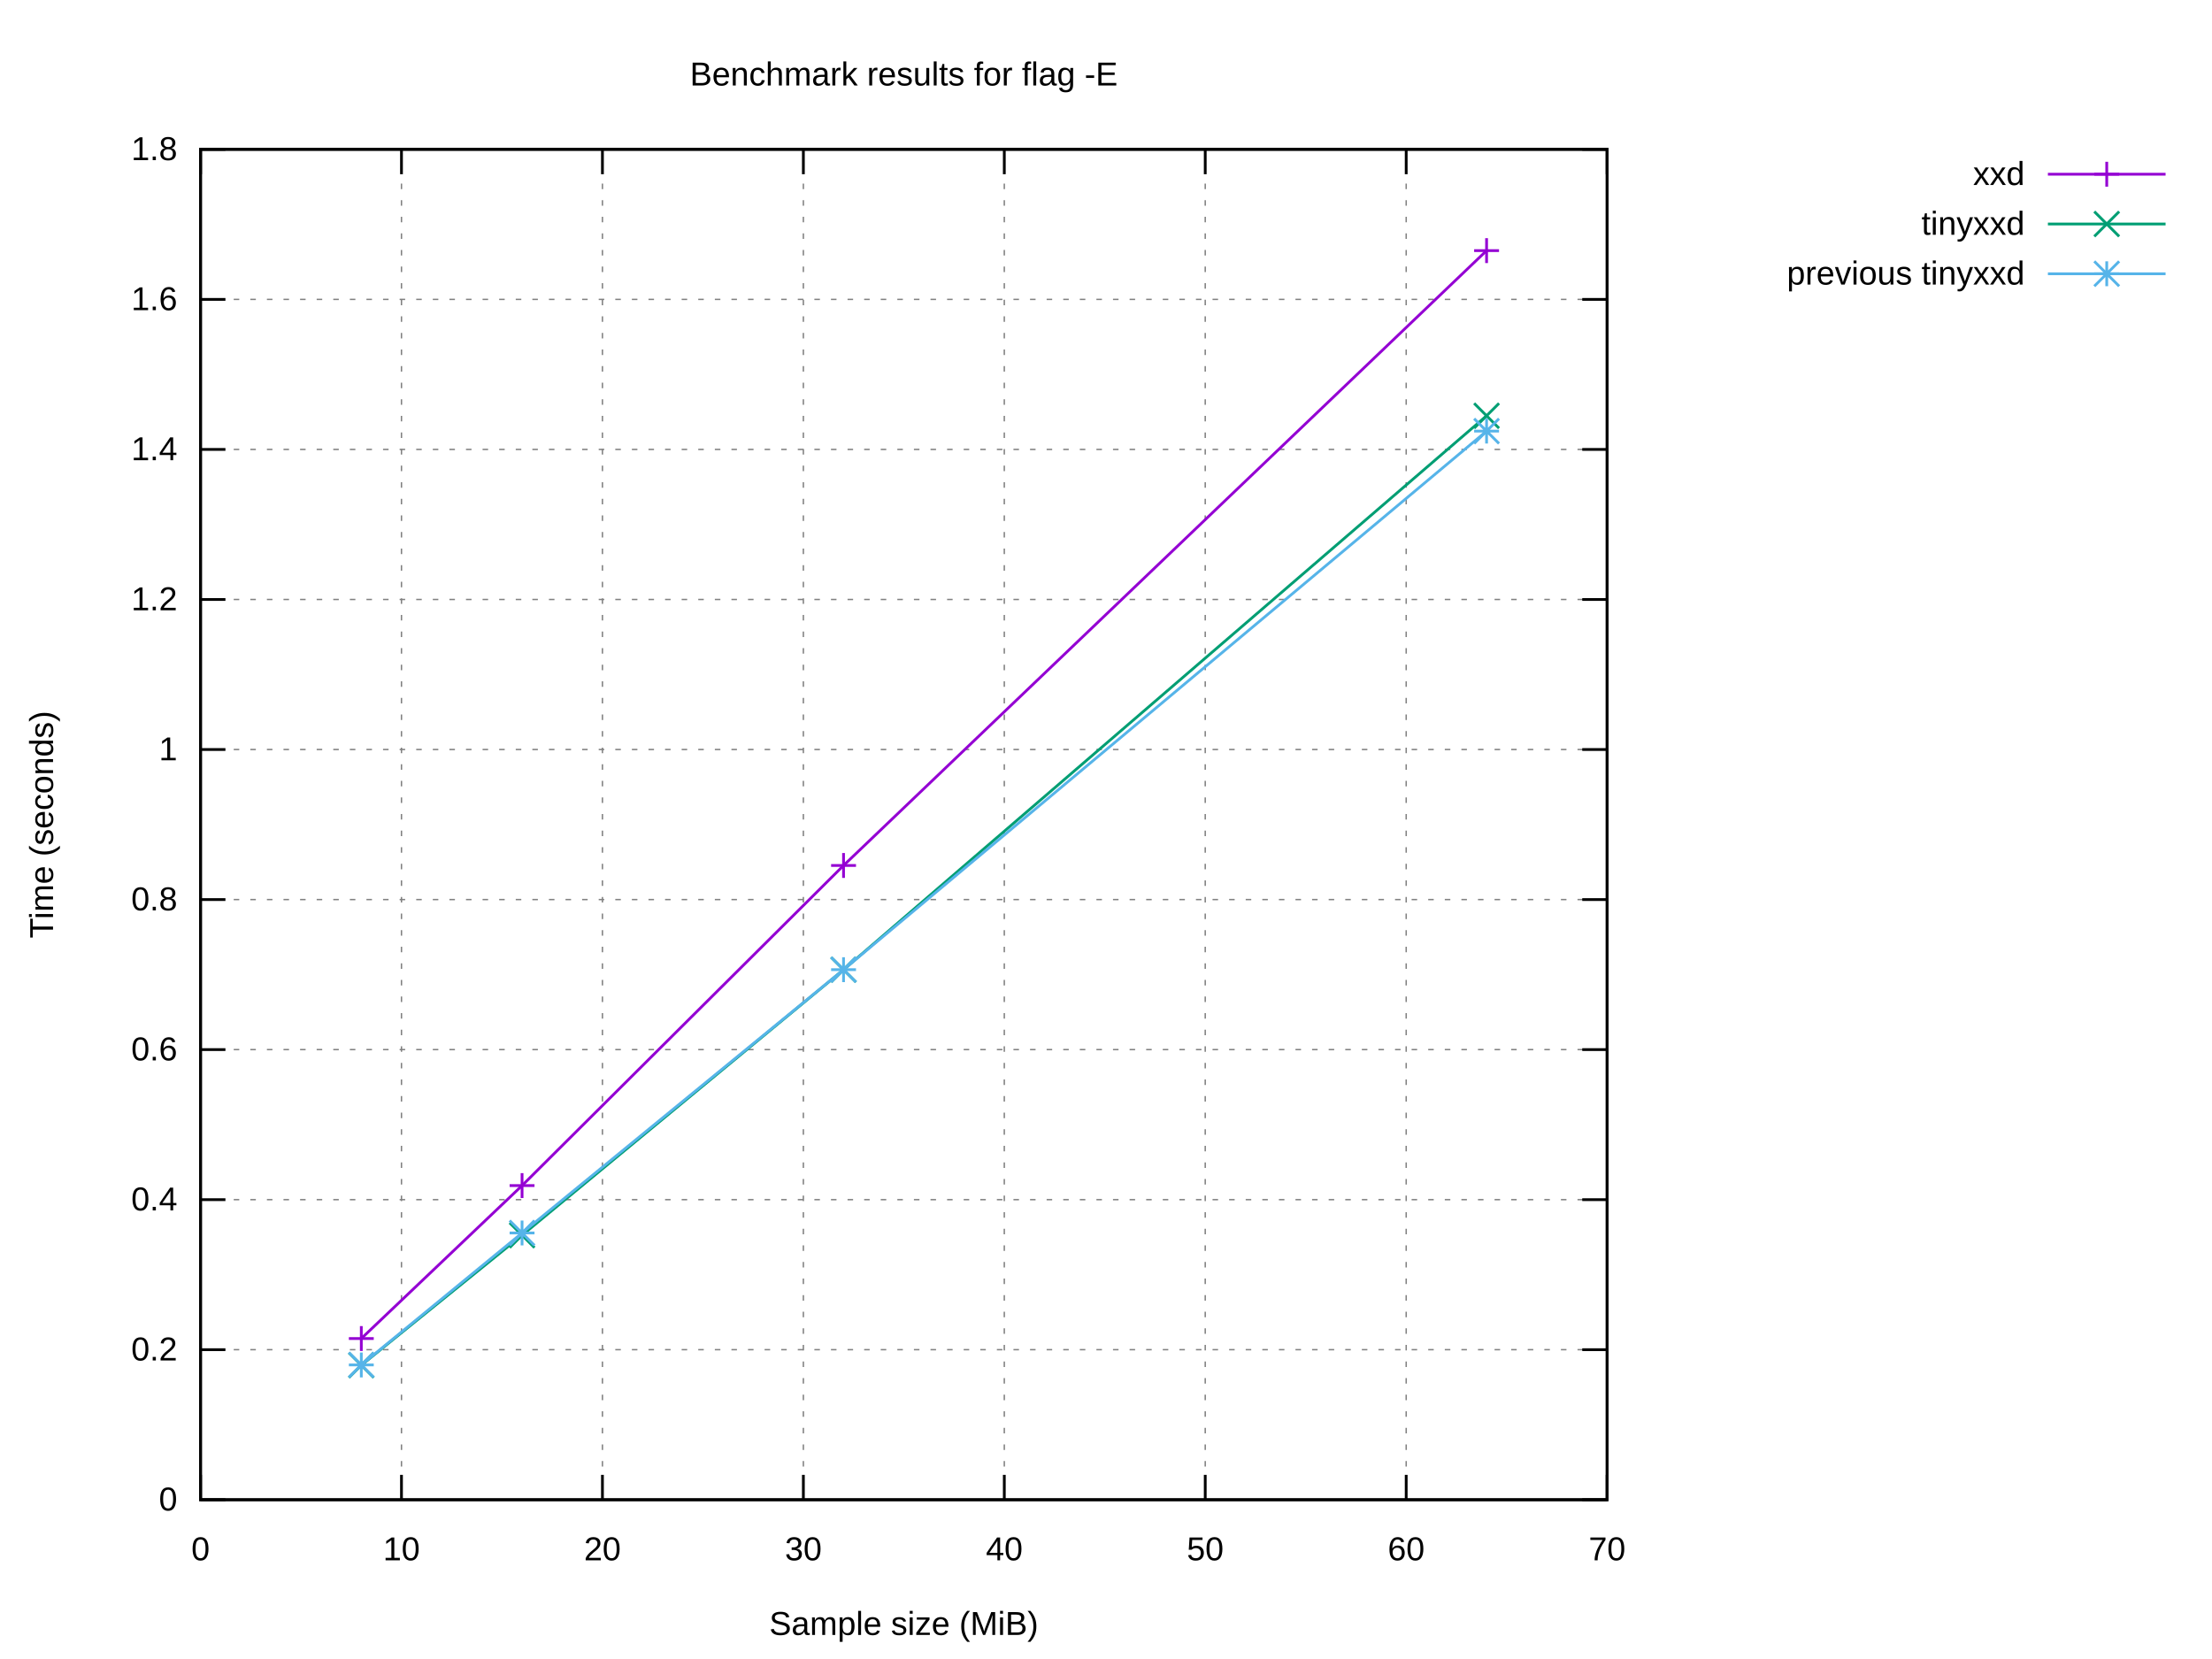
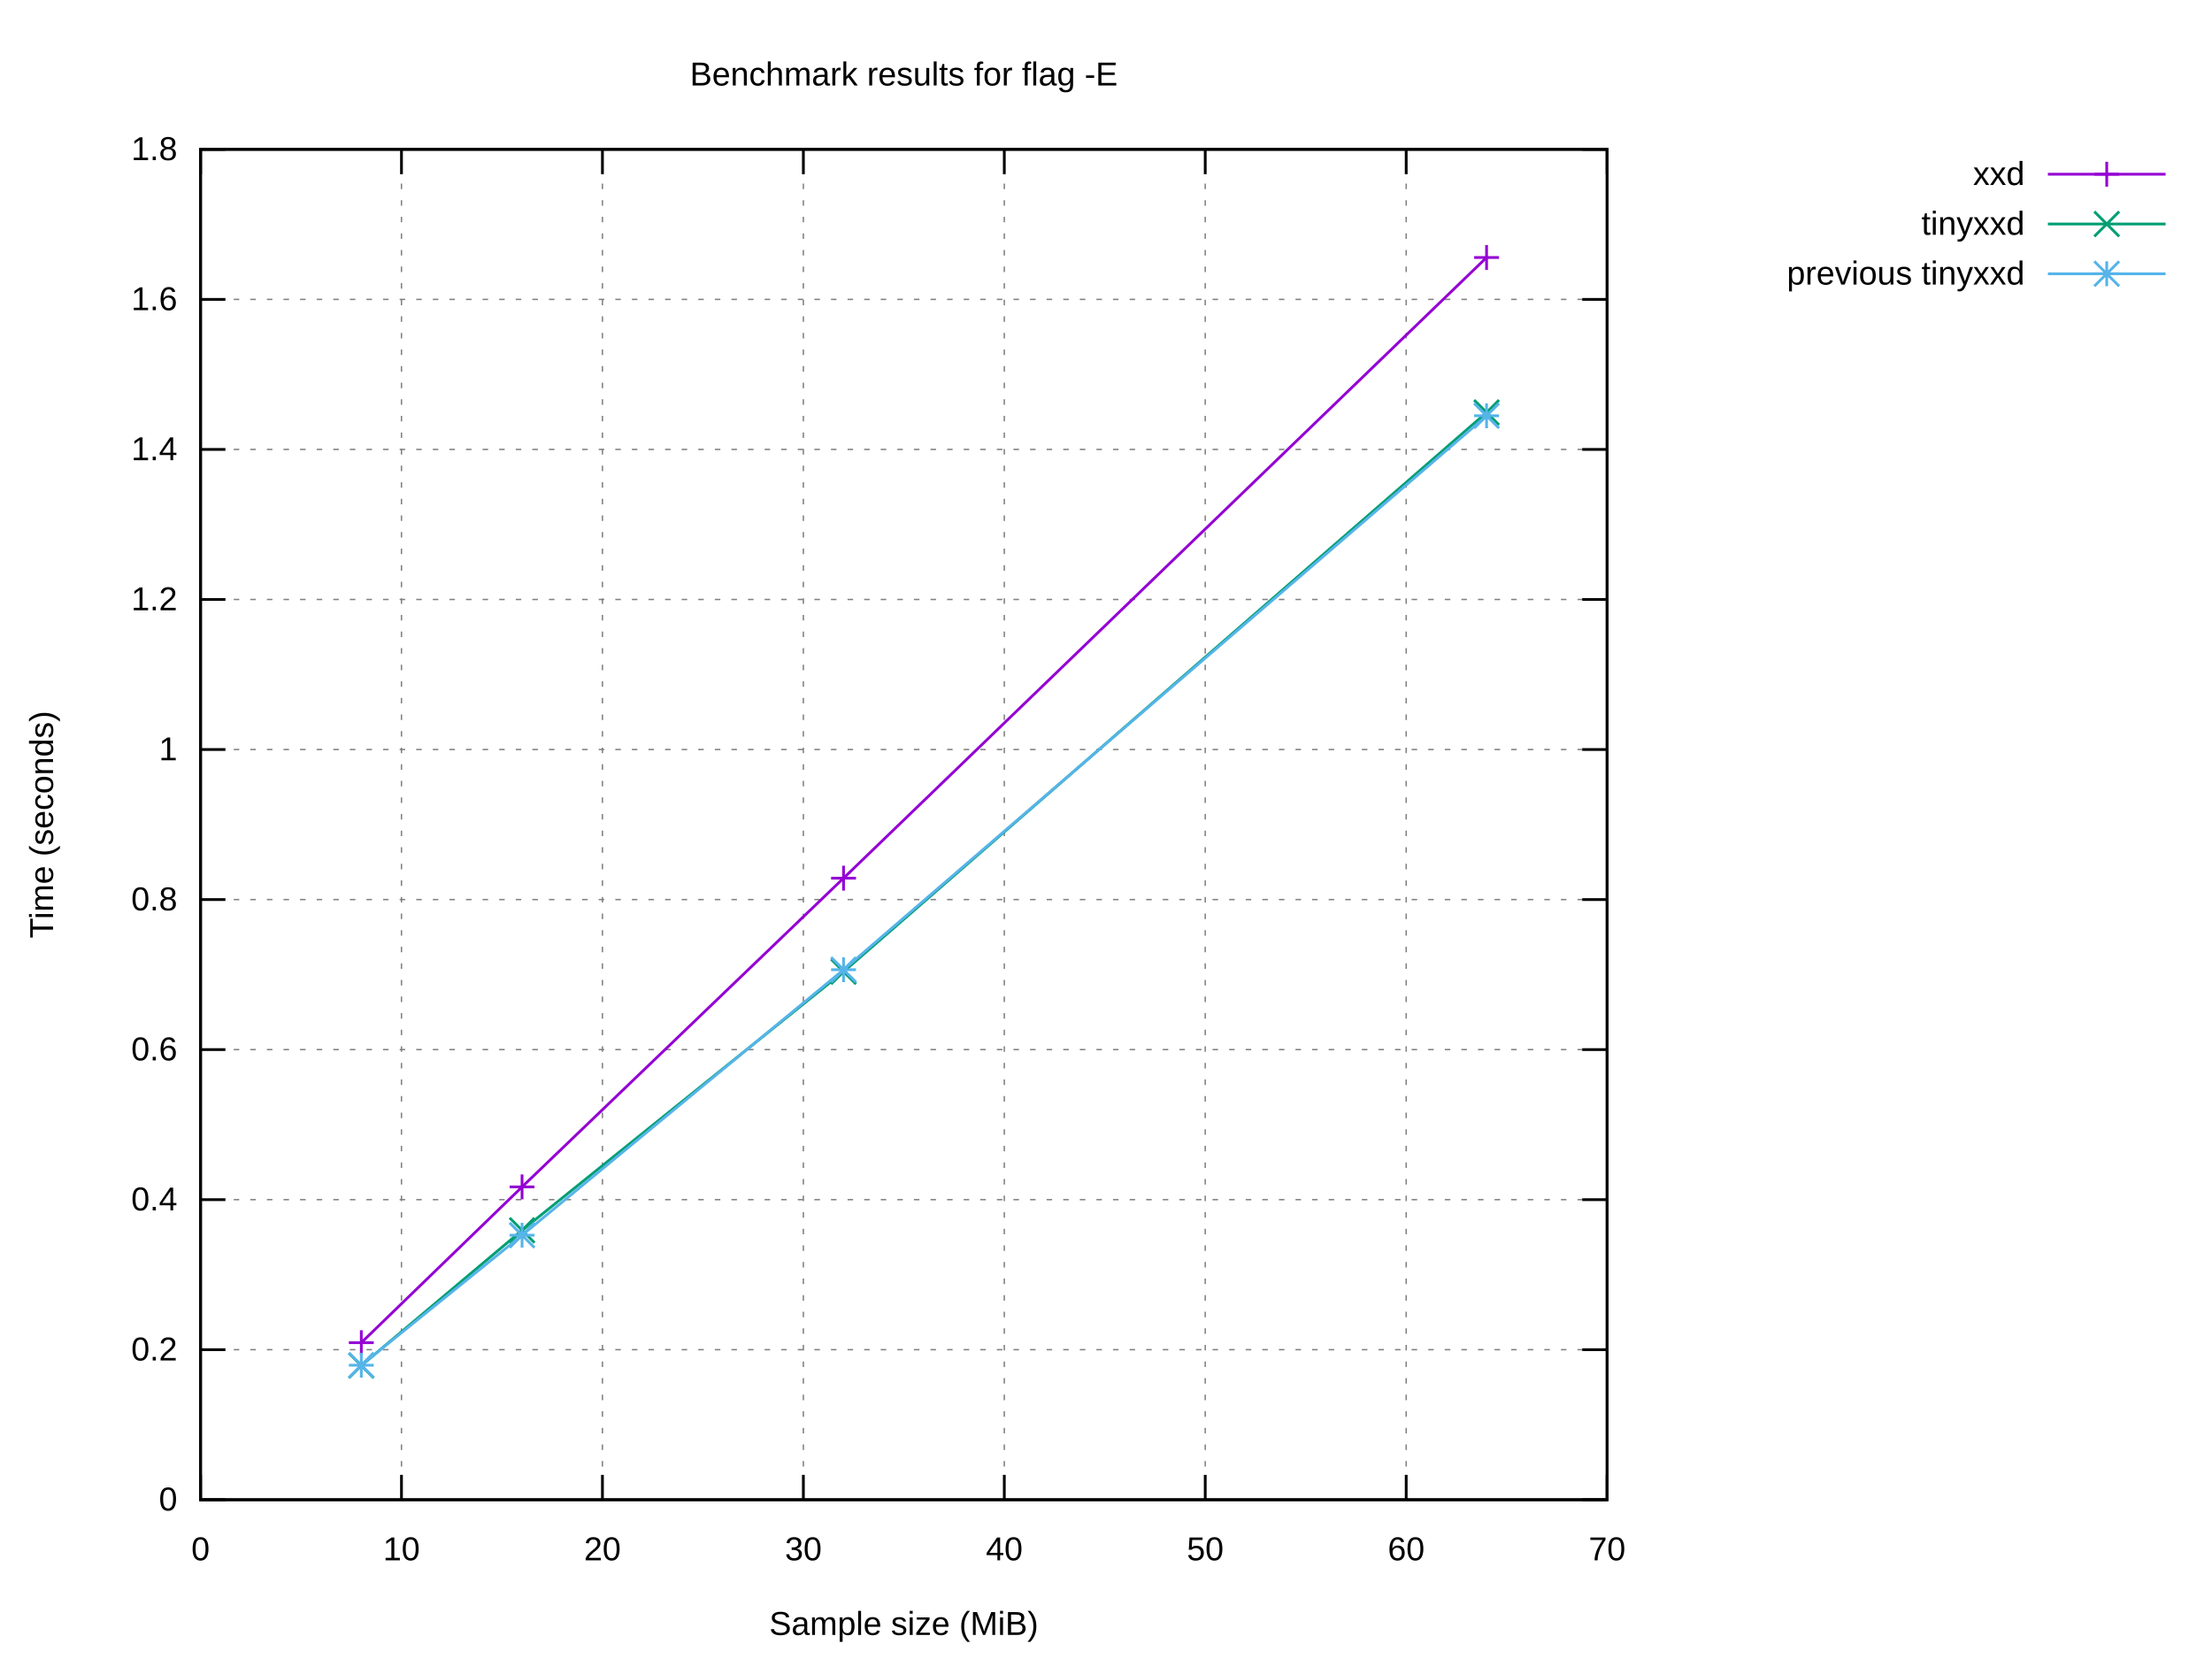
<svg xmlns="http://www.w3.org/2000/svg" xmlns:xlink="http://www.w3.org/1999/xlink" width="800" height="600" viewBox="0 0 800 600">
  <g id="gnuplot_canvas">
    <rect x="0" y="0" width="800" height="600" fill="#ffffff" />
    <defs>
      <circle id="gpDot" r="0.5" stroke-width="0.5" stroke="currentColor" />
      <path id="gpPt0" stroke-width="0.222" stroke="currentColor" d="M-1,0 h2 M0,-1 v2" />
      <path id="gpPt1" stroke-width="0.222" stroke="currentColor" d="M-1,-1 L1,1 M1,-1 L-1,1" />
      <path id="gpPt2" stroke-width="0.222" stroke="currentColor" d="M-1,0 L1,0 M0,-1 L0,1 M-1,-1 L1,1 M-1,1 L1,-1" />
      <rect id="gpPt3" stroke-width="0.222" stroke="currentColor" x="-1" y="-1" width="2" height="2" />
      <rect id="gpPt4" stroke-width="0.222" stroke="currentColor" fill="currentColor" x="-1" y="-1" width="2" height="2" />
      <circle id="gpPt5" stroke-width="0.222" stroke="currentColor" cx="0" cy="0" r="1" />
      <use xlink:href="#gpPt5" id="gpPt6" fill="currentColor" stroke="none" />
      <path id="gpPt7" stroke-width="0.222" stroke="currentColor" d="M0,-1.33 L-1.33,0.67 L1.33,0.67 z" />
      <use xlink:href="#gpPt7" id="gpPt8" fill="currentColor" stroke="none" />
      <use xlink:href="#gpPt7" id="gpPt9" stroke="currentColor" transform="rotate(180)" />
      <use xlink:href="#gpPt9" id="gpPt10" fill="currentColor" stroke="none" />
      <use xlink:href="#gpPt3" id="gpPt11" stroke="currentColor" transform="rotate(45)" />
      <use xlink:href="#gpPt11" id="gpPt12" fill="currentColor" stroke="none" />
      <path id="gpPt13" stroke-width="0.222" stroke="currentColor" d="M0,1.330 L1.265,0.411 L0.782,-1.067 L-0.782,-1.076 L-1.265,0.411 z" />
      <use xlink:href="#gpPt13" id="gpPt14" fill="currentColor" stroke="none" />
      <filter id="textbox" filterUnits="objectBoundingBox" x="0" y="0" height="1" width="1">
        <feFlood flood-color="#FFFFFF" flood-opacity="1" result="bgnd" />
        <feComposite in="SourceGraphic" in2="bgnd" operator="atop" />
      </filter>
      <filter id="greybox" filterUnits="objectBoundingBox" x="0" y="0" height="1" width="1">
        <feFlood flood-color="lightgrey" flood-opacity="1" result="grey" />
        <feComposite in="SourceGraphic" in2="grey" operator="atop" />
      </filter>
    </defs>
    <g fill="none" color="#FFFFFF" stroke="currentColor" stroke-width="1.00" stroke-linecap="butt" stroke-linejoin="miter">
</g>
    <g fill="none" color="black" stroke="currentColor" stroke-width="1.00" stroke-linecap="butt" stroke-linejoin="miter">
</g>
    <g fill="none" color="black" stroke="black" stroke-width="0.50" stroke-linecap="butt" stroke-linejoin="miter">
</g>
    <g fill="none" color="gray" stroke="currentColor" stroke-width="0.50" stroke-linecap="butt" stroke-linejoin="miter">
      <path stroke="gray" stroke-dasharray="2,4" class="gridline" d="M72.53,542.40 L581.24,542.40  " />
    </g>
    <g fill="none" color="gray" stroke="gray" stroke-width="1.00" stroke-linecap="butt" stroke-linejoin="miter">
</g>
    <g fill="none" color="black" stroke="currentColor" stroke-width="1.00" stroke-linecap="butt" stroke-linejoin="miter">
      <path stroke="black" d="M72.53,542.40 L81.53,542.40 M581.24,542.40 L572.24,542.40  " />
      <g transform="translate(64.14,546.30)" stroke="none" fill="black" font-family="Arial" font-size="12.00" text-anchor="end">
        <text>
          <tspan font-family="Arial"> 0</tspan>
        </text>
      </g>
    </g>
    <g fill="none" color="black" stroke="currentColor" stroke-width="1.00" stroke-linecap="butt" stroke-linejoin="miter">
</g>
    <g fill="none" color="black" stroke="black" stroke-width="0.50" stroke-linecap="butt" stroke-linejoin="miter">
</g>
    <g fill="none" color="gray" stroke="currentColor" stroke-width="0.50" stroke-linecap="butt" stroke-linejoin="miter">
      <path stroke="gray" stroke-dasharray="2,4" class="gridline" d="M72.53,488.13 L581.24,488.13  " />
    </g>
    <g fill="none" color="gray" stroke="gray" stroke-width="1.00" stroke-linecap="butt" stroke-linejoin="miter">
</g>
    <g fill="none" color="black" stroke="currentColor" stroke-width="1.00" stroke-linecap="butt" stroke-linejoin="miter">
      <path stroke="black" d="M72.53,488.13 L81.53,488.13 M581.24,488.13 L572.24,488.13  " />
      <g transform="translate(64.14,492.03)" stroke="none" fill="black" font-family="Arial" font-size="12.00" text-anchor="end">
        <text>
          <tspan font-family="Arial"> 0.2</tspan>
        </text>
      </g>
    </g>
    <g fill="none" color="black" stroke="currentColor" stroke-width="1.00" stroke-linecap="butt" stroke-linejoin="miter">
</g>
    <g fill="none" color="black" stroke="black" stroke-width="0.50" stroke-linecap="butt" stroke-linejoin="miter">
</g>
    <g fill="none" color="gray" stroke="currentColor" stroke-width="0.50" stroke-linecap="butt" stroke-linejoin="miter">
      <path stroke="gray" stroke-dasharray="2,4" class="gridline" d="M72.53,433.87 L581.24,433.87  " />
    </g>
    <g fill="none" color="gray" stroke="gray" stroke-width="1.00" stroke-linecap="butt" stroke-linejoin="miter">
</g>
    <g fill="none" color="black" stroke="currentColor" stroke-width="1.00" stroke-linecap="butt" stroke-linejoin="miter">
      <path stroke="black" d="M72.53,433.87 L81.53,433.87 M581.24,433.87 L572.24,433.87  " />
      <g transform="translate(64.14,437.77)" stroke="none" fill="black" font-family="Arial" font-size="12.00" text-anchor="end">
        <text>
          <tspan font-family="Arial"> 0.4</tspan>
        </text>
      </g>
    </g>
    <g fill="none" color="black" stroke="currentColor" stroke-width="1.00" stroke-linecap="butt" stroke-linejoin="miter">
</g>
    <g fill="none" color="black" stroke="black" stroke-width="0.50" stroke-linecap="butt" stroke-linejoin="miter">
</g>
    <g fill="none" color="gray" stroke="currentColor" stroke-width="0.50" stroke-linecap="butt" stroke-linejoin="miter">
      <path stroke="gray" stroke-dasharray="2,4" class="gridline" d="M72.53,379.60 L581.24,379.60  " />
    </g>
    <g fill="none" color="gray" stroke="gray" stroke-width="1.00" stroke-linecap="butt" stroke-linejoin="miter">
</g>
    <g fill="none" color="black" stroke="currentColor" stroke-width="1.00" stroke-linecap="butt" stroke-linejoin="miter">
      <path stroke="black" d="M72.53,379.60 L81.53,379.60 M581.24,379.60 L572.24,379.60  " />
      <g transform="translate(64.14,383.50)" stroke="none" fill="black" font-family="Arial" font-size="12.00" text-anchor="end">
        <text>
          <tspan font-family="Arial"> 0.6</tspan>
        </text>
      </g>
    </g>
    <g fill="none" color="black" stroke="currentColor" stroke-width="1.00" stroke-linecap="butt" stroke-linejoin="miter">
</g>
    <g fill="none" color="black" stroke="black" stroke-width="0.50" stroke-linecap="butt" stroke-linejoin="miter">
</g>
    <g fill="none" color="gray" stroke="currentColor" stroke-width="0.50" stroke-linecap="butt" stroke-linejoin="miter">
      <path stroke="gray" stroke-dasharray="2,4" class="gridline" d="M72.53,325.34 L581.24,325.34  " />
    </g>
    <g fill="none" color="gray" stroke="gray" stroke-width="1.00" stroke-linecap="butt" stroke-linejoin="miter">
</g>
    <g fill="none" color="black" stroke="currentColor" stroke-width="1.00" stroke-linecap="butt" stroke-linejoin="miter">
      <path stroke="black" d="M72.53,325.34 L81.53,325.34 M581.24,325.34 L572.24,325.34  " />
      <g transform="translate(64.14,329.24)" stroke="none" fill="black" font-family="Arial" font-size="12.00" text-anchor="end">
        <text>
          <tspan font-family="Arial"> 0.8</tspan>
        </text>
      </g>
    </g>
    <g fill="none" color="black" stroke="currentColor" stroke-width="1.00" stroke-linecap="butt" stroke-linejoin="miter">
</g>
    <g fill="none" color="black" stroke="black" stroke-width="0.50" stroke-linecap="butt" stroke-linejoin="miter">
</g>
    <g fill="none" color="gray" stroke="currentColor" stroke-width="0.50" stroke-linecap="butt" stroke-linejoin="miter">
      <path stroke="gray" stroke-dasharray="2,4" class="gridline" d="M72.53,271.07 L581.24,271.07  " />
    </g>
    <g fill="none" color="gray" stroke="gray" stroke-width="1.00" stroke-linecap="butt" stroke-linejoin="miter">
</g>
    <g fill="none" color="black" stroke="currentColor" stroke-width="1.00" stroke-linecap="butt" stroke-linejoin="miter">
      <path stroke="black" d="M72.53,271.07 L81.53,271.07 M581.24,271.07 L572.24,271.07  " />
      <g transform="translate(64.14,274.97)" stroke="none" fill="black" font-family="Arial" font-size="12.00" text-anchor="end">
        <text>
          <tspan font-family="Arial"> 1</tspan>
        </text>
      </g>
    </g>
    <g fill="none" color="black" stroke="currentColor" stroke-width="1.00" stroke-linecap="butt" stroke-linejoin="miter">
</g>
    <g fill="none" color="black" stroke="black" stroke-width="0.50" stroke-linecap="butt" stroke-linejoin="miter">
</g>
    <g fill="none" color="gray" stroke="currentColor" stroke-width="0.50" stroke-linecap="butt" stroke-linejoin="miter">
      <path stroke="gray" stroke-dasharray="2,4" class="gridline" d="M72.53,216.81 L581.24,216.81  " />
    </g>
    <g fill="none" color="gray" stroke="gray" stroke-width="1.00" stroke-linecap="butt" stroke-linejoin="miter">
</g>
    <g fill="none" color="black" stroke="currentColor" stroke-width="1.00" stroke-linecap="butt" stroke-linejoin="miter">
      <path stroke="black" d="M72.53,216.81 L81.53,216.81 M581.24,216.81 L572.24,216.81  " />
      <g transform="translate(64.14,220.71)" stroke="none" fill="black" font-family="Arial" font-size="12.00" text-anchor="end">
        <text>
          <tspan font-family="Arial"> 1.2</tspan>
        </text>
      </g>
    </g>
    <g fill="none" color="black" stroke="currentColor" stroke-width="1.00" stroke-linecap="butt" stroke-linejoin="miter">
</g>
    <g fill="none" color="black" stroke="black" stroke-width="0.50" stroke-linecap="butt" stroke-linejoin="miter">
</g>
    <g fill="none" color="gray" stroke="currentColor" stroke-width="0.50" stroke-linecap="butt" stroke-linejoin="miter">
      <path stroke="gray" stroke-dasharray="2,4" class="gridline" d="M72.53,162.54 L581.24,162.54  " />
    </g>
    <g fill="none" color="gray" stroke="gray" stroke-width="1.00" stroke-linecap="butt" stroke-linejoin="miter">
</g>
    <g fill="none" color="black" stroke="currentColor" stroke-width="1.00" stroke-linecap="butt" stroke-linejoin="miter">
      <path stroke="black" d="M72.53,162.54 L81.53,162.54 M581.24,162.54 L572.24,162.54  " />
      <g transform="translate(64.14,166.44)" stroke="none" fill="black" font-family="Arial" font-size="12.00" text-anchor="end">
        <text>
          <tspan font-family="Arial"> 1.4</tspan>
        </text>
      </g>
    </g>
    <g fill="none" color="black" stroke="currentColor" stroke-width="1.00" stroke-linecap="butt" stroke-linejoin="miter">
</g>
    <g fill="none" color="black" stroke="black" stroke-width="0.50" stroke-linecap="butt" stroke-linejoin="miter">
</g>
    <g fill="none" color="gray" stroke="currentColor" stroke-width="0.50" stroke-linecap="butt" stroke-linejoin="miter">
      <path stroke="gray" stroke-dasharray="2,4" class="gridline" d="M72.53,108.28 L581.24,108.28  " />
    </g>
    <g fill="none" color="gray" stroke="gray" stroke-width="1.00" stroke-linecap="butt" stroke-linejoin="miter">
</g>
    <g fill="none" color="black" stroke="currentColor" stroke-width="1.00" stroke-linecap="butt" stroke-linejoin="miter">
      <path stroke="black" d="M72.53,108.28 L81.53,108.28 M581.24,108.28 L572.24,108.28  " />
      <g transform="translate(64.14,112.18)" stroke="none" fill="black" font-family="Arial" font-size="12.00" text-anchor="end">
        <text>
          <tspan font-family="Arial"> 1.6</tspan>
        </text>
      </g>
    </g>
    <g fill="none" color="black" stroke="currentColor" stroke-width="1.00" stroke-linecap="butt" stroke-linejoin="miter">
</g>
    <g fill="none" color="black" stroke="black" stroke-width="0.50" stroke-linecap="butt" stroke-linejoin="miter">
</g>
    <g fill="none" color="gray" stroke="currentColor" stroke-width="0.50" stroke-linecap="butt" stroke-linejoin="miter">
      <path stroke="gray" stroke-dasharray="2,4" class="gridline" d="M72.53,54.01 L581.24,54.01  " />
    </g>
    <g fill="none" color="gray" stroke="gray" stroke-width="1.00" stroke-linecap="butt" stroke-linejoin="miter">
</g>
    <g fill="none" color="black" stroke="currentColor" stroke-width="1.00" stroke-linecap="butt" stroke-linejoin="miter">
      <path stroke="black" d="M72.53,54.01 L81.53,54.01 M581.24,54.01 L572.24,54.01  " />
      <g transform="translate(64.14,57.91)" stroke="none" fill="black" font-family="Arial" font-size="12.00" text-anchor="end">
        <text>
          <tspan font-family="Arial"> 1.8</tspan>
        </text>
      </g>
    </g>
    <g fill="none" color="black" stroke="currentColor" stroke-width="1.00" stroke-linecap="butt" stroke-linejoin="miter">
</g>
    <g fill="none" color="black" stroke="black" stroke-width="0.50" stroke-linecap="butt" stroke-linejoin="miter">
</g>
    <g fill="none" color="gray" stroke="currentColor" stroke-width="0.50" stroke-linecap="butt" stroke-linejoin="miter">
      <path stroke="gray" stroke-dasharray="2,4" class="gridline" d="M72.53,542.40 L72.53,54.01  " />
    </g>
    <g fill="none" color="gray" stroke="gray" stroke-width="1.00" stroke-linecap="butt" stroke-linejoin="miter">
</g>
    <g fill="none" color="black" stroke="currentColor" stroke-width="1.00" stroke-linecap="butt" stroke-linejoin="miter">
      <path stroke="black" d="M72.53,542.40 L72.53,533.40 M72.53,54.01 L72.53,63.01  " />
      <g transform="translate(72.53,564.30)" stroke="none" fill="black" font-family="Arial" font-size="12.00" text-anchor="middle">
        <text>
          <tspan font-family="Arial"> 0</tspan>
        </text>
      </g>
    </g>
    <g fill="none" color="black" stroke="currentColor" stroke-width="1.00" stroke-linecap="butt" stroke-linejoin="miter">
</g>
    <g fill="none" color="black" stroke="black" stroke-width="0.50" stroke-linecap="butt" stroke-linejoin="miter">
</g>
    <g fill="none" color="gray" stroke="currentColor" stroke-width="0.50" stroke-linecap="butt" stroke-linejoin="miter">
      <path stroke="gray" stroke-dasharray="2,4" class="gridline" d="M145.20,542.40 L145.20,54.01  " />
    </g>
    <g fill="none" color="gray" stroke="gray" stroke-width="1.00" stroke-linecap="butt" stroke-linejoin="miter">
</g>
    <g fill="none" color="black" stroke="currentColor" stroke-width="1.00" stroke-linecap="butt" stroke-linejoin="miter">
      <path stroke="black" d="M145.20,542.40 L145.20,533.40 M145.20,54.01 L145.20,63.01  " />
      <g transform="translate(145.20,564.30)" stroke="none" fill="black" font-family="Arial" font-size="12.00" text-anchor="middle">
        <text>
          <tspan font-family="Arial"> 10</tspan>
        </text>
      </g>
    </g>
    <g fill="none" color="black" stroke="currentColor" stroke-width="1.00" stroke-linecap="butt" stroke-linejoin="miter">
</g>
    <g fill="none" color="black" stroke="black" stroke-width="0.50" stroke-linecap="butt" stroke-linejoin="miter">
</g>
    <g fill="none" color="gray" stroke="currentColor" stroke-width="0.50" stroke-linecap="butt" stroke-linejoin="miter">
      <path stroke="gray" stroke-dasharray="2,4" class="gridline" d="M217.88,542.40 L217.88,54.01  " />
    </g>
    <g fill="none" color="gray" stroke="gray" stroke-width="1.00" stroke-linecap="butt" stroke-linejoin="miter">
</g>
    <g fill="none" color="black" stroke="currentColor" stroke-width="1.00" stroke-linecap="butt" stroke-linejoin="miter">
      <path stroke="black" d="M217.88,542.40 L217.88,533.40 M217.88,54.01 L217.88,63.01  " />
      <g transform="translate(217.88,564.30)" stroke="none" fill="black" font-family="Arial" font-size="12.00" text-anchor="middle">
        <text>
          <tspan font-family="Arial"> 20</tspan>
        </text>
      </g>
    </g>
    <g fill="none" color="black" stroke="currentColor" stroke-width="1.00" stroke-linecap="butt" stroke-linejoin="miter">
</g>
    <g fill="none" color="black" stroke="black" stroke-width="0.50" stroke-linecap="butt" stroke-linejoin="miter">
</g>
    <g fill="none" color="gray" stroke="currentColor" stroke-width="0.50" stroke-linecap="butt" stroke-linejoin="miter">
      <path stroke="gray" stroke-dasharray="2,4" class="gridline" d="M290.55,542.40 L290.55,54.01  " />
    </g>
    <g fill="none" color="gray" stroke="gray" stroke-width="1.00" stroke-linecap="butt" stroke-linejoin="miter">
</g>
    <g fill="none" color="black" stroke="currentColor" stroke-width="1.00" stroke-linecap="butt" stroke-linejoin="miter">
      <path stroke="black" d="M290.55,542.40 L290.55,533.40 M290.55,54.01 L290.55,63.01  " />
      <g transform="translate(290.55,564.30)" stroke="none" fill="black" font-family="Arial" font-size="12.00" text-anchor="middle">
        <text>
          <tspan font-family="Arial"> 30</tspan>
        </text>
      </g>
    </g>
    <g fill="none" color="black" stroke="currentColor" stroke-width="1.00" stroke-linecap="butt" stroke-linejoin="miter">
</g>
    <g fill="none" color="black" stroke="black" stroke-width="0.50" stroke-linecap="butt" stroke-linejoin="miter">
</g>
    <g fill="none" color="gray" stroke="currentColor" stroke-width="0.50" stroke-linecap="butt" stroke-linejoin="miter">
      <path stroke="gray" stroke-dasharray="2,4" class="gridline" d="M363.22,542.40 L363.22,54.01  " />
    </g>
    <g fill="none" color="gray" stroke="gray" stroke-width="1.00" stroke-linecap="butt" stroke-linejoin="miter">
</g>
    <g fill="none" color="black" stroke="currentColor" stroke-width="1.00" stroke-linecap="butt" stroke-linejoin="miter">
      <path stroke="black" d="M363.22,542.40 L363.22,533.40 M363.22,54.01 L363.22,63.01  " />
      <g transform="translate(363.22,564.30)" stroke="none" fill="black" font-family="Arial" font-size="12.00" text-anchor="middle">
        <text>
          <tspan font-family="Arial"> 40</tspan>
        </text>
      </g>
    </g>
    <g fill="none" color="black" stroke="currentColor" stroke-width="1.00" stroke-linecap="butt" stroke-linejoin="miter">
</g>
    <g fill="none" color="black" stroke="black" stroke-width="0.50" stroke-linecap="butt" stroke-linejoin="miter">
</g>
    <g fill="none" color="gray" stroke="currentColor" stroke-width="0.50" stroke-linecap="butt" stroke-linejoin="miter">
      <path stroke="gray" stroke-dasharray="2,4" class="gridline" d="M435.89,542.40 L435.89,54.01  " />
    </g>
    <g fill="none" color="gray" stroke="gray" stroke-width="1.00" stroke-linecap="butt" stroke-linejoin="miter">
</g>
    <g fill="none" color="black" stroke="currentColor" stroke-width="1.00" stroke-linecap="butt" stroke-linejoin="miter">
      <path stroke="black" d="M435.89,542.40 L435.89,533.40 M435.89,54.01 L435.89,63.01  " />
      <g transform="translate(435.89,564.30)" stroke="none" fill="black" font-family="Arial" font-size="12.00" text-anchor="middle">
        <text>
          <tspan font-family="Arial"> 50</tspan>
        </text>
      </g>
    </g>
    <g fill="none" color="black" stroke="currentColor" stroke-width="1.00" stroke-linecap="butt" stroke-linejoin="miter">
</g>
    <g fill="none" color="black" stroke="black" stroke-width="0.50" stroke-linecap="butt" stroke-linejoin="miter">
</g>
    <g fill="none" color="gray" stroke="currentColor" stroke-width="0.50" stroke-linecap="butt" stroke-linejoin="miter">
      <path stroke="gray" stroke-dasharray="2,4" class="gridline" d="M508.57,542.40 L508.57,54.01  " />
    </g>
    <g fill="none" color="gray" stroke="gray" stroke-width="1.00" stroke-linecap="butt" stroke-linejoin="miter">
</g>
    <g fill="none" color="black" stroke="currentColor" stroke-width="1.00" stroke-linecap="butt" stroke-linejoin="miter">
      <path stroke="black" d="M508.57,542.40 L508.57,533.40 M508.57,54.01 L508.57,63.01  " />
      <g transform="translate(508.57,564.30)" stroke="none" fill="black" font-family="Arial" font-size="12.00" text-anchor="middle">
        <text>
          <tspan font-family="Arial"> 60</tspan>
        </text>
      </g>
    </g>
    <g fill="none" color="black" stroke="currentColor" stroke-width="1.00" stroke-linecap="butt" stroke-linejoin="miter">
</g>
    <g fill="none" color="black" stroke="black" stroke-width="0.50" stroke-linecap="butt" stroke-linejoin="miter">
</g>
    <g fill="none" color="gray" stroke="currentColor" stroke-width="0.50" stroke-linecap="butt" stroke-linejoin="miter">
      <path stroke="gray" stroke-dasharray="2,4" class="gridline" d="M581.24,542.40 L581.24,54.01  " />
    </g>
    <g fill="none" color="gray" stroke="gray" stroke-width="1.00" stroke-linecap="butt" stroke-linejoin="miter">
</g>
    <g fill="none" color="black" stroke="currentColor" stroke-width="1.00" stroke-linecap="butt" stroke-linejoin="miter">
      <path stroke="black" d="M581.24,542.40 L581.24,533.40 M581.24,54.01 L581.24,63.01  " />
      <g transform="translate(581.24,564.30)" stroke="none" fill="black" font-family="Arial" font-size="12.00" text-anchor="middle">
        <text>
          <tspan font-family="Arial"> 70</tspan>
        </text>
      </g>
    </g>
    <g fill="none" color="black" stroke="currentColor" stroke-width="1.00" stroke-linecap="butt" stroke-linejoin="miter">
</g>
    <g fill="none" color="black" stroke="currentColor" stroke-width="1.00" stroke-linecap="butt" stroke-linejoin="miter">
      <path stroke="black" d="M72.53,54.01 L72.53,542.40 L581.24,542.40 L581.24,54.01 L72.53,54.01 Z  " />
    </g>
    <g fill="none" color="black" stroke="currentColor" stroke-width="1.00" stroke-linecap="butt" stroke-linejoin="miter">
</g>
    <g id="gnuplot_plot_1">
      <g fill="none" color="black" stroke="currentColor" stroke-width="1.00" stroke-linecap="butt" stroke-linejoin="miter">
        <g transform="translate(732.26,66.91)" stroke="none" fill="black" font-family="Arial" font-size="12.00" text-anchor="end">
          <text>
            <tspan font-family="Arial">xxd</tspan>
          </text>
        </g>
      </g>
      <g fill="none" color="black" stroke="currentColor" stroke-width="1.00" stroke-linecap="butt" stroke-linejoin="miter">
-         <path stroke="rgb(148,   0, 211)" d="M740.65,63.01 L783.21,63.01 M537.64,90.64 L305.08,313.01 L188.81,428.78 L130.67,484.10  " />
-         <use xlink:href="#gpPt0" transform="translate(537.64,90.64) scale(4.50)" color="rgb(148,   0, 211)" />
-         <use xlink:href="#gpPt0" transform="translate(305.08,313.01) scale(4.50)" color="rgb(148,   0, 211)" />
-         <use xlink:href="#gpPt0" transform="translate(188.81,428.78) scale(4.50)" color="rgb(148,   0, 211)" />
-         <use xlink:href="#gpPt0" transform="translate(130.67,484.10) scale(4.50)" color="rgb(148,   0, 211)" />
+         <path stroke="rgb(148,   0, 211)" d="M740.65,63.01 L783.21,63.01 M537.64,93.13 L305.08,317.60 L188.81,429.26 L130.67,485.60  " />
+         <use xlink:href="#gpPt0" transform="translate(537.64,93.13) scale(4.50)" color="rgb(148,   0, 211)" />
+         <use xlink:href="#gpPt0" transform="translate(305.08,317.60) scale(4.50)" color="rgb(148,   0, 211)" />
+         <use xlink:href="#gpPt0" transform="translate(188.81,429.26) scale(4.50)" color="rgb(148,   0, 211)" />
+         <use xlink:href="#gpPt0" transform="translate(130.67,485.60) scale(4.50)" color="rgb(148,   0, 211)" />
        <use xlink:href="#gpPt0" transform="translate(761.93,63.01) scale(4.50)" color="rgb(148,   0, 211)" />
      </g>
    </g>
    <g id="gnuplot_plot_2">
      <g fill="none" color="black" stroke="currentColor" stroke-width="1.00" stroke-linecap="butt" stroke-linejoin="miter">
        <g transform="translate(732.26,84.91)" stroke="none" fill="black" font-family="Arial" font-size="12.00" text-anchor="end">
          <text>
            <tspan font-family="Arial">tinyxxd</tspan>
          </text>
        </g>
      </g>
      <g fill="none" color="black" stroke="currentColor" stroke-width="1.00" stroke-linecap="butt" stroke-linejoin="miter">
-         <path stroke="rgb(  0, 158, 115)" d="M740.65,81.01 L783.21,81.01 M537.64,150.37 L305.08,350.71 L188.81,446.73 L130.67,493.75  " />
-         <use xlink:href="#gpPt1" transform="translate(537.64,150.37) scale(4.50)" color="rgb(  0, 158, 115)" />
-         <use xlink:href="#gpPt1" transform="translate(305.08,350.71) scale(4.50)" color="rgb(  0, 158, 115)" />
-         <use xlink:href="#gpPt1" transform="translate(188.81,446.73) scale(4.50)" color="rgb(  0, 158, 115)" />
-         <use xlink:href="#gpPt1" transform="translate(130.67,493.75) scale(4.50)" color="rgb(  0, 158, 115)" />
+         <path stroke="rgb(  0, 158, 115)" d="M740.65,81.01 L783.21,81.01 M537.64,149.17 L305.08,351.42 L188.81,444.95 L130.67,493.88  " />
+         <use xlink:href="#gpPt1" transform="translate(537.64,149.17) scale(4.50)" color="rgb(  0, 158, 115)" />
+         <use xlink:href="#gpPt1" transform="translate(305.08,351.42) scale(4.50)" color="rgb(  0, 158, 115)" />
+         <use xlink:href="#gpPt1" transform="translate(188.81,444.95) scale(4.50)" color="rgb(  0, 158, 115)" />
+         <use xlink:href="#gpPt1" transform="translate(130.67,493.88) scale(4.50)" color="rgb(  0, 158, 115)" />
        <use xlink:href="#gpPt1" transform="translate(761.93,81.01) scale(4.50)" color="rgb(  0, 158, 115)" />
      </g>
    </g>
    <g id="gnuplot_plot_3">
      <g fill="none" color="black" stroke="currentColor" stroke-width="1.00" stroke-linecap="butt" stroke-linejoin="miter">
        <g transform="translate(732.26,102.91)" stroke="none" fill="black" font-family="Arial" font-size="12.00" text-anchor="end">
          <text>
            <tspan font-family="Arial">previous tinyxxd</tspan>
          </text>
        </g>
      </g>
      <g fill="none" color="black" stroke="currentColor" stroke-width="1.00" stroke-linecap="butt" stroke-linejoin="miter">
-         <path stroke="rgb( 86, 180, 233)" d="M740.65,99.01 L783.21,99.01 M537.64,155.91 L305.08,350.69 L188.81,445.92 L130.67,493.65  " />
-         <use xlink:href="#gpPt2" transform="translate(537.64,155.91) scale(4.50)" color="rgb( 86, 180, 233)" />
-         <use xlink:href="#gpPt2" transform="translate(305.08,350.69) scale(4.50)" color="rgb( 86, 180, 233)" />
-         <use xlink:href="#gpPt2" transform="translate(188.81,445.92) scale(4.50)" color="rgb( 86, 180, 233)" />
-         <use xlink:href="#gpPt2" transform="translate(130.67,493.65) scale(4.50)" color="rgb( 86, 180, 233)" />
+         <path stroke="rgb( 86, 180, 233)" d="M740.65,99.01 L783.21,99.01 M537.64,150.37 L305.08,350.71 L188.81,446.73 L130.67,493.75  " />
+         <use xlink:href="#gpPt2" transform="translate(537.64,150.37) scale(4.50)" color="rgb( 86, 180, 233)" />
+         <use xlink:href="#gpPt2" transform="translate(305.08,350.71) scale(4.50)" color="rgb( 86, 180, 233)" />
+         <use xlink:href="#gpPt2" transform="translate(188.81,446.73) scale(4.50)" color="rgb( 86, 180, 233)" />
+         <use xlink:href="#gpPt2" transform="translate(130.67,493.75) scale(4.50)" color="rgb( 86, 180, 233)" />
        <use xlink:href="#gpPt2" transform="translate(761.93,99.01) scale(4.50)" color="rgb( 86, 180, 233)" />
      </g>
    </g>
    <g fill="none" color="#FFFFFF" stroke="rgb( 86, 180, 233)" stroke-width="2.00" stroke-linecap="butt" stroke-linejoin="miter">
</g>
    <g fill="none" color="black" stroke="currentColor" stroke-width="2.00" stroke-linecap="butt" stroke-linejoin="miter">
</g>
    <g fill="none" color="black" stroke="black" stroke-width="1.00" stroke-linecap="butt" stroke-linejoin="miter">
</g>
    <g fill="none" color="black" stroke="currentColor" stroke-width="1.00" stroke-linecap="butt" stroke-linejoin="miter">
      <path stroke="black" d="M72.53,54.01 L72.53,542.40 L581.24,542.40 L581.24,54.01 L72.53,54.01 Z  " />
      <g transform="translate(19.18,298.21) rotate(270.00)" stroke="none" fill="black" font-family="Arial" font-size="12.00" text-anchor="middle">
        <text>
          <tspan font-family="Arial">Time (seconds)</tspan>
        </text>
      </g>
    </g>
    <g fill="none" color="black" stroke="currentColor" stroke-width="1.00" stroke-linecap="butt" stroke-linejoin="miter">
      <g transform="translate(326.88,591.30)" stroke="none" fill="black" font-family="Arial" font-size="12.00" text-anchor="middle">
        <text>
          <tspan font-family="Arial">Sample size (MiB)</tspan>
        </text>
      </g>
    </g>
    <g fill="none" color="black" stroke="currentColor" stroke-width="1.00" stroke-linecap="butt" stroke-linejoin="miter">
</g>
    <g fill="none" color="black" stroke="currentColor" stroke-width="1.00" stroke-linecap="butt" stroke-linejoin="miter">
      <g transform="translate(326.88,30.91)" stroke="none" fill="black" font-family="Arial" font-size="12.00" text-anchor="middle">
        <text>
          <tspan font-family="Arial">Benchmark results for flag -E</tspan>
        </text>
      </g>
    </g>
    <g fill="none" color="black" stroke="currentColor" stroke-width="1.00" stroke-linecap="butt" stroke-linejoin="miter">
</g>
  </g>
</svg>
